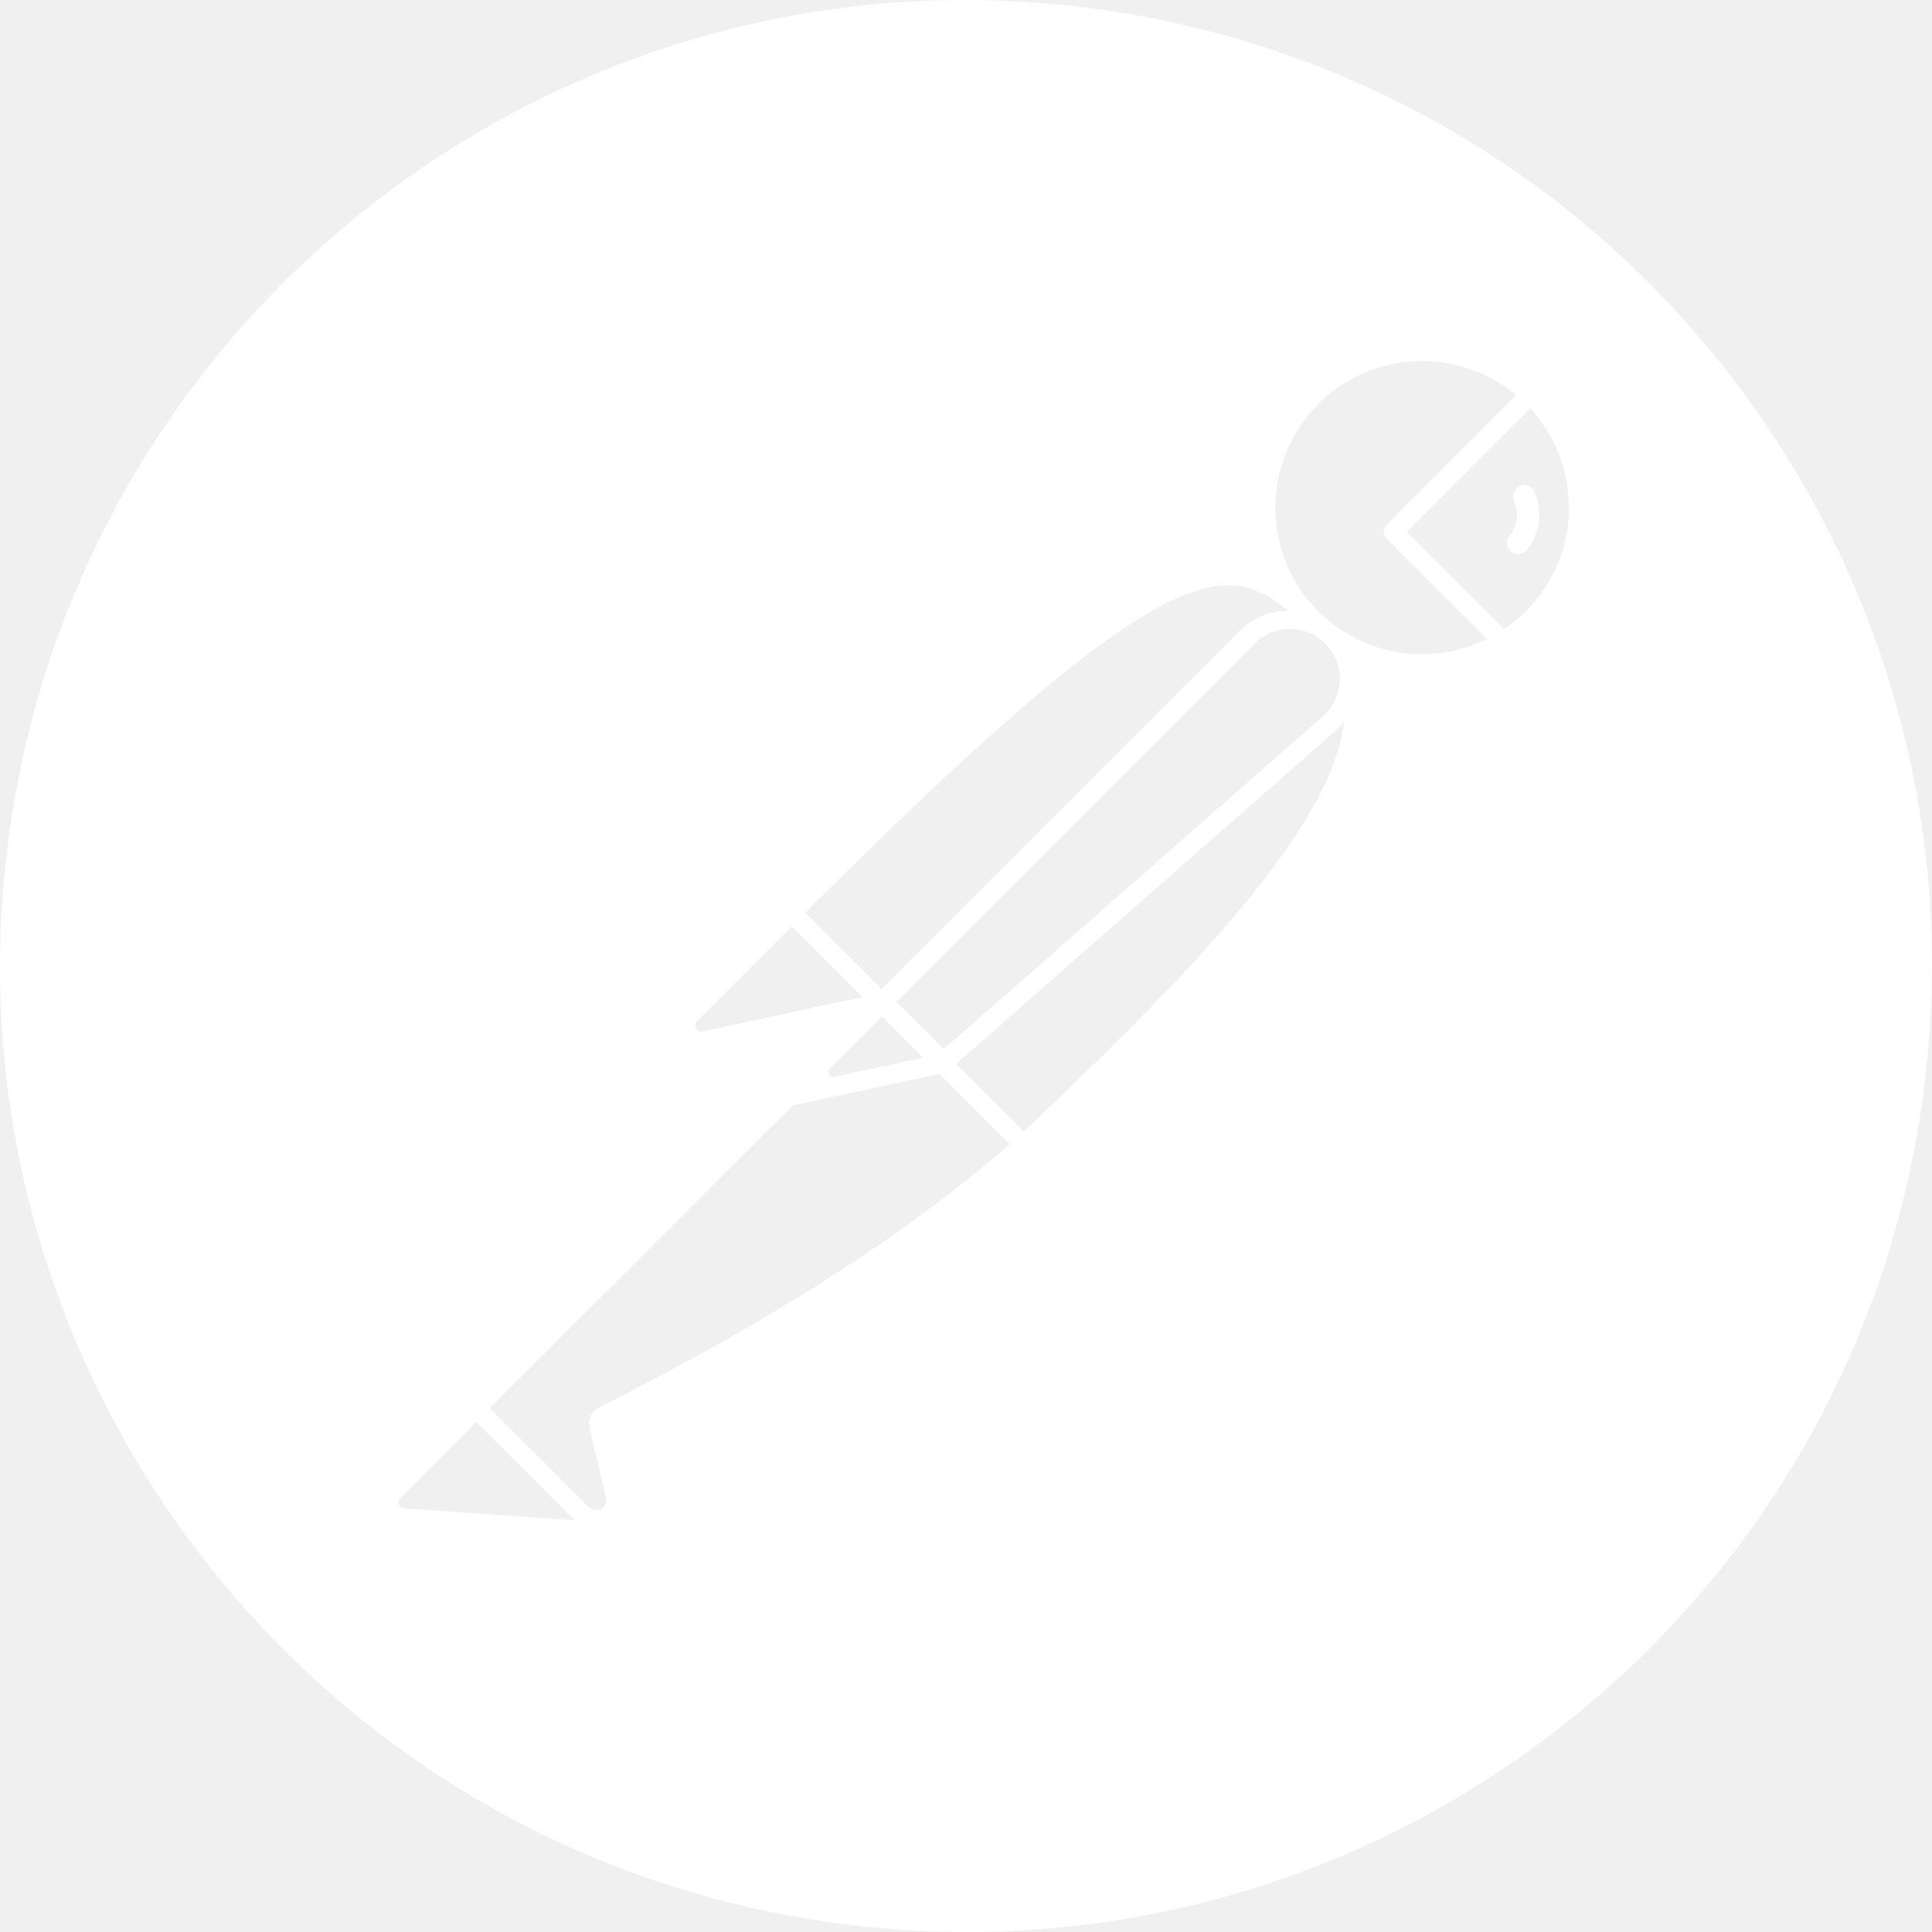
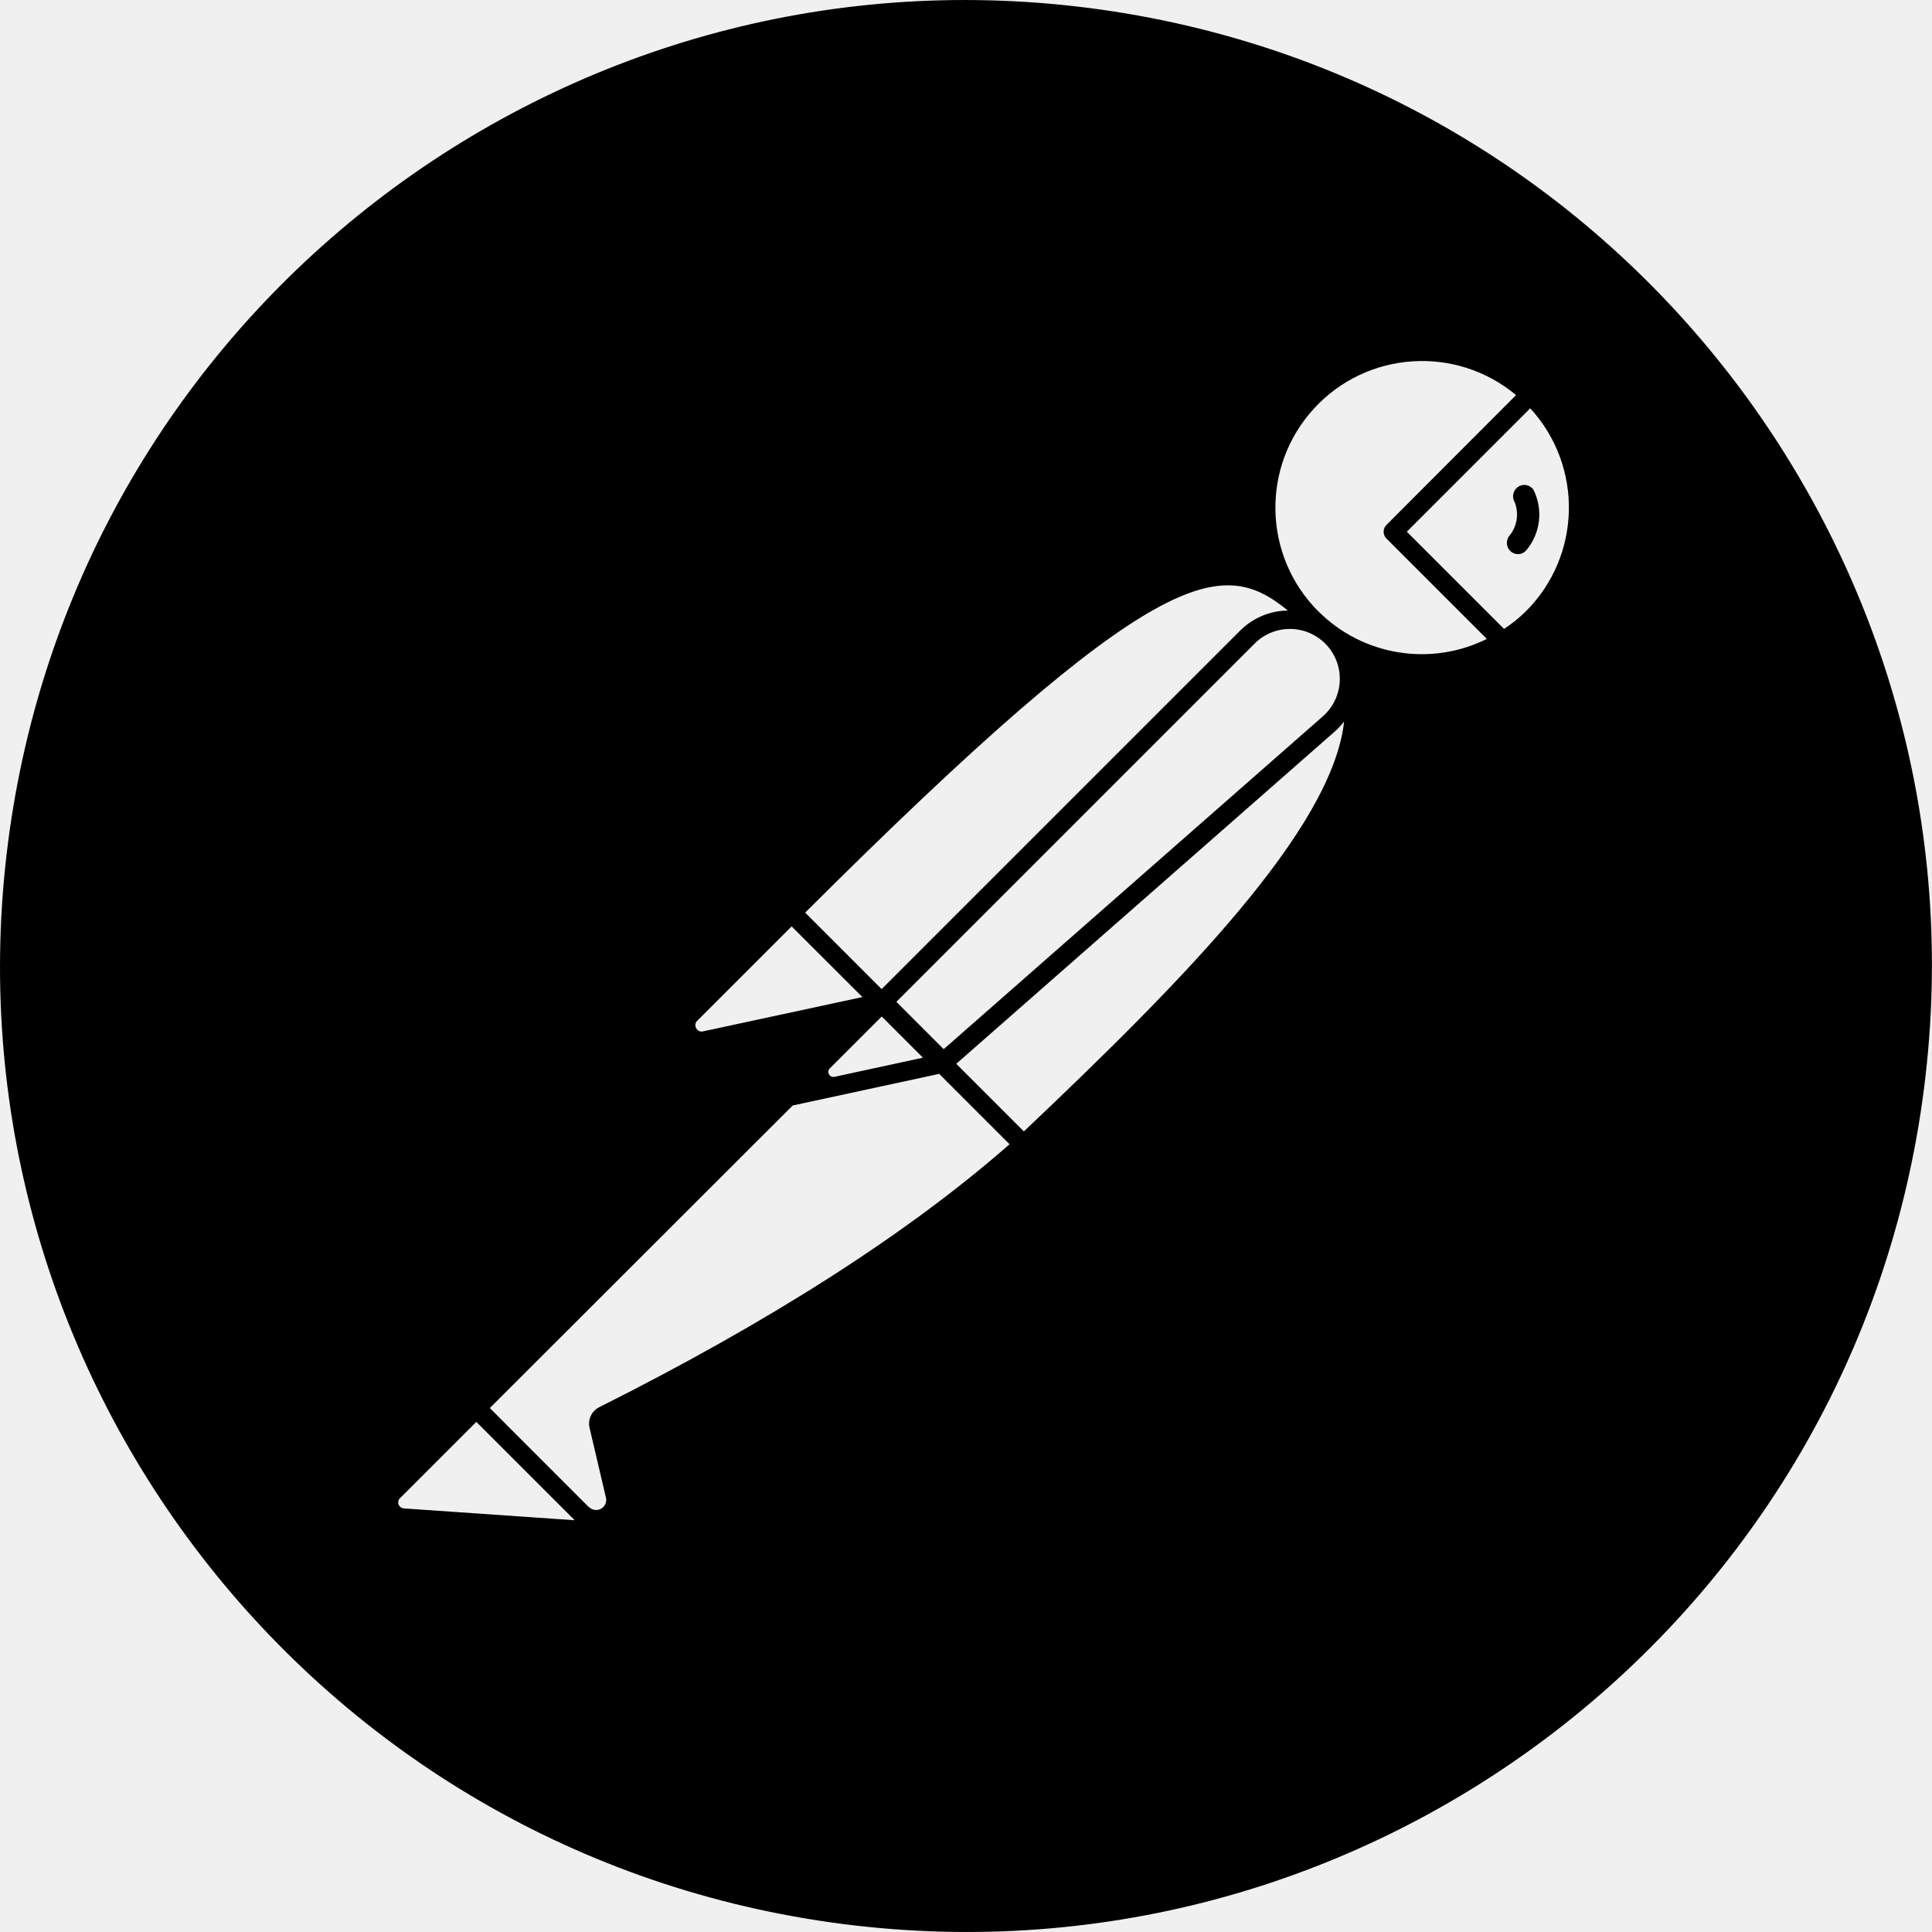
- <svg xmlns="http://www.w3.org/2000/svg" fill="#ffffff" role="img" viewBox="0 0 24 24">
+ <svg xmlns="http://www.w3.org/2000/svg" fill="#000000" role="img" viewBox="0 0 24 24">
  <path d="M13.527.099C6.955-.744.942 3.9.099 10.473c-.843 6.572 3.8 12.584 10.373 13.428 6.573.843 12.587-3.801 13.428-10.374C24.744 6.955 20.101.943 13.527.099zm2.471 7.485a.855.855 0 0 0-.593.25l-4.453 4.453-.307-.307-.643-.643c4.389-4.376 5.18-4.418 5.996-3.753zm-4.863 4.861l4.44-4.44a.62.62 0 1 1 .847.903l-4.699 4.125-.588-.588zm.33.694l-1.1.238a.06.06 0 0 1-.067-.032.06.06 0 0 1 .01-.073l.645-.645.512.512zm-2.803-.459l1.172-1.172.879.878-1.979.426a.074.074 0 0 1-.085-.039.072.072 0 0 1 .013-.093zm-3.646 6.058a.076.076 0 0 1-.069-.083.077.077 0 0 1 .022-.046h.002l.946-.946 1.222 1.222-2.123-.147zm2.425-1.256a.228.228 0 0 0-.117.256l.203.865a.125.125 0 0 1-.211.117h-.003l-.934-.934-.294-.295 3.762-3.758 1.82-.393.874.874c-1.255 1.102-2.971 2.201-5.1 3.268zm5.279-3.428h-.002l-.839-.839 4.699-4.125a.952.952 0 0 0 .119-.127c-.148 1.345-2.029 3.245-3.977 5.091zm3.657-6.46l-.003-.002a1.822 1.822 0 0 1 2.459-2.684l-1.61 1.613a.119.119 0 0 0 0 .169l1.247 1.247a1.817 1.817 0 0 1-2.093-.343zm2.578 0a1.714 1.714 0 0 1-.271.218h-.001l-1.207-1.207 1.533-1.533c.661.72.637 1.832-.054 2.522zM18.855 6.05a.143.143 0 0 0-.053.157.416.416 0 0 1-.053.45.14.14 0 0 0 .023.197.141.141 0 0 0 .084.03.14.14 0 0 0 .106-.05.691.691 0 0 0 .087-.751.138.138 0 0 0-.194-.033z" />
</svg>
